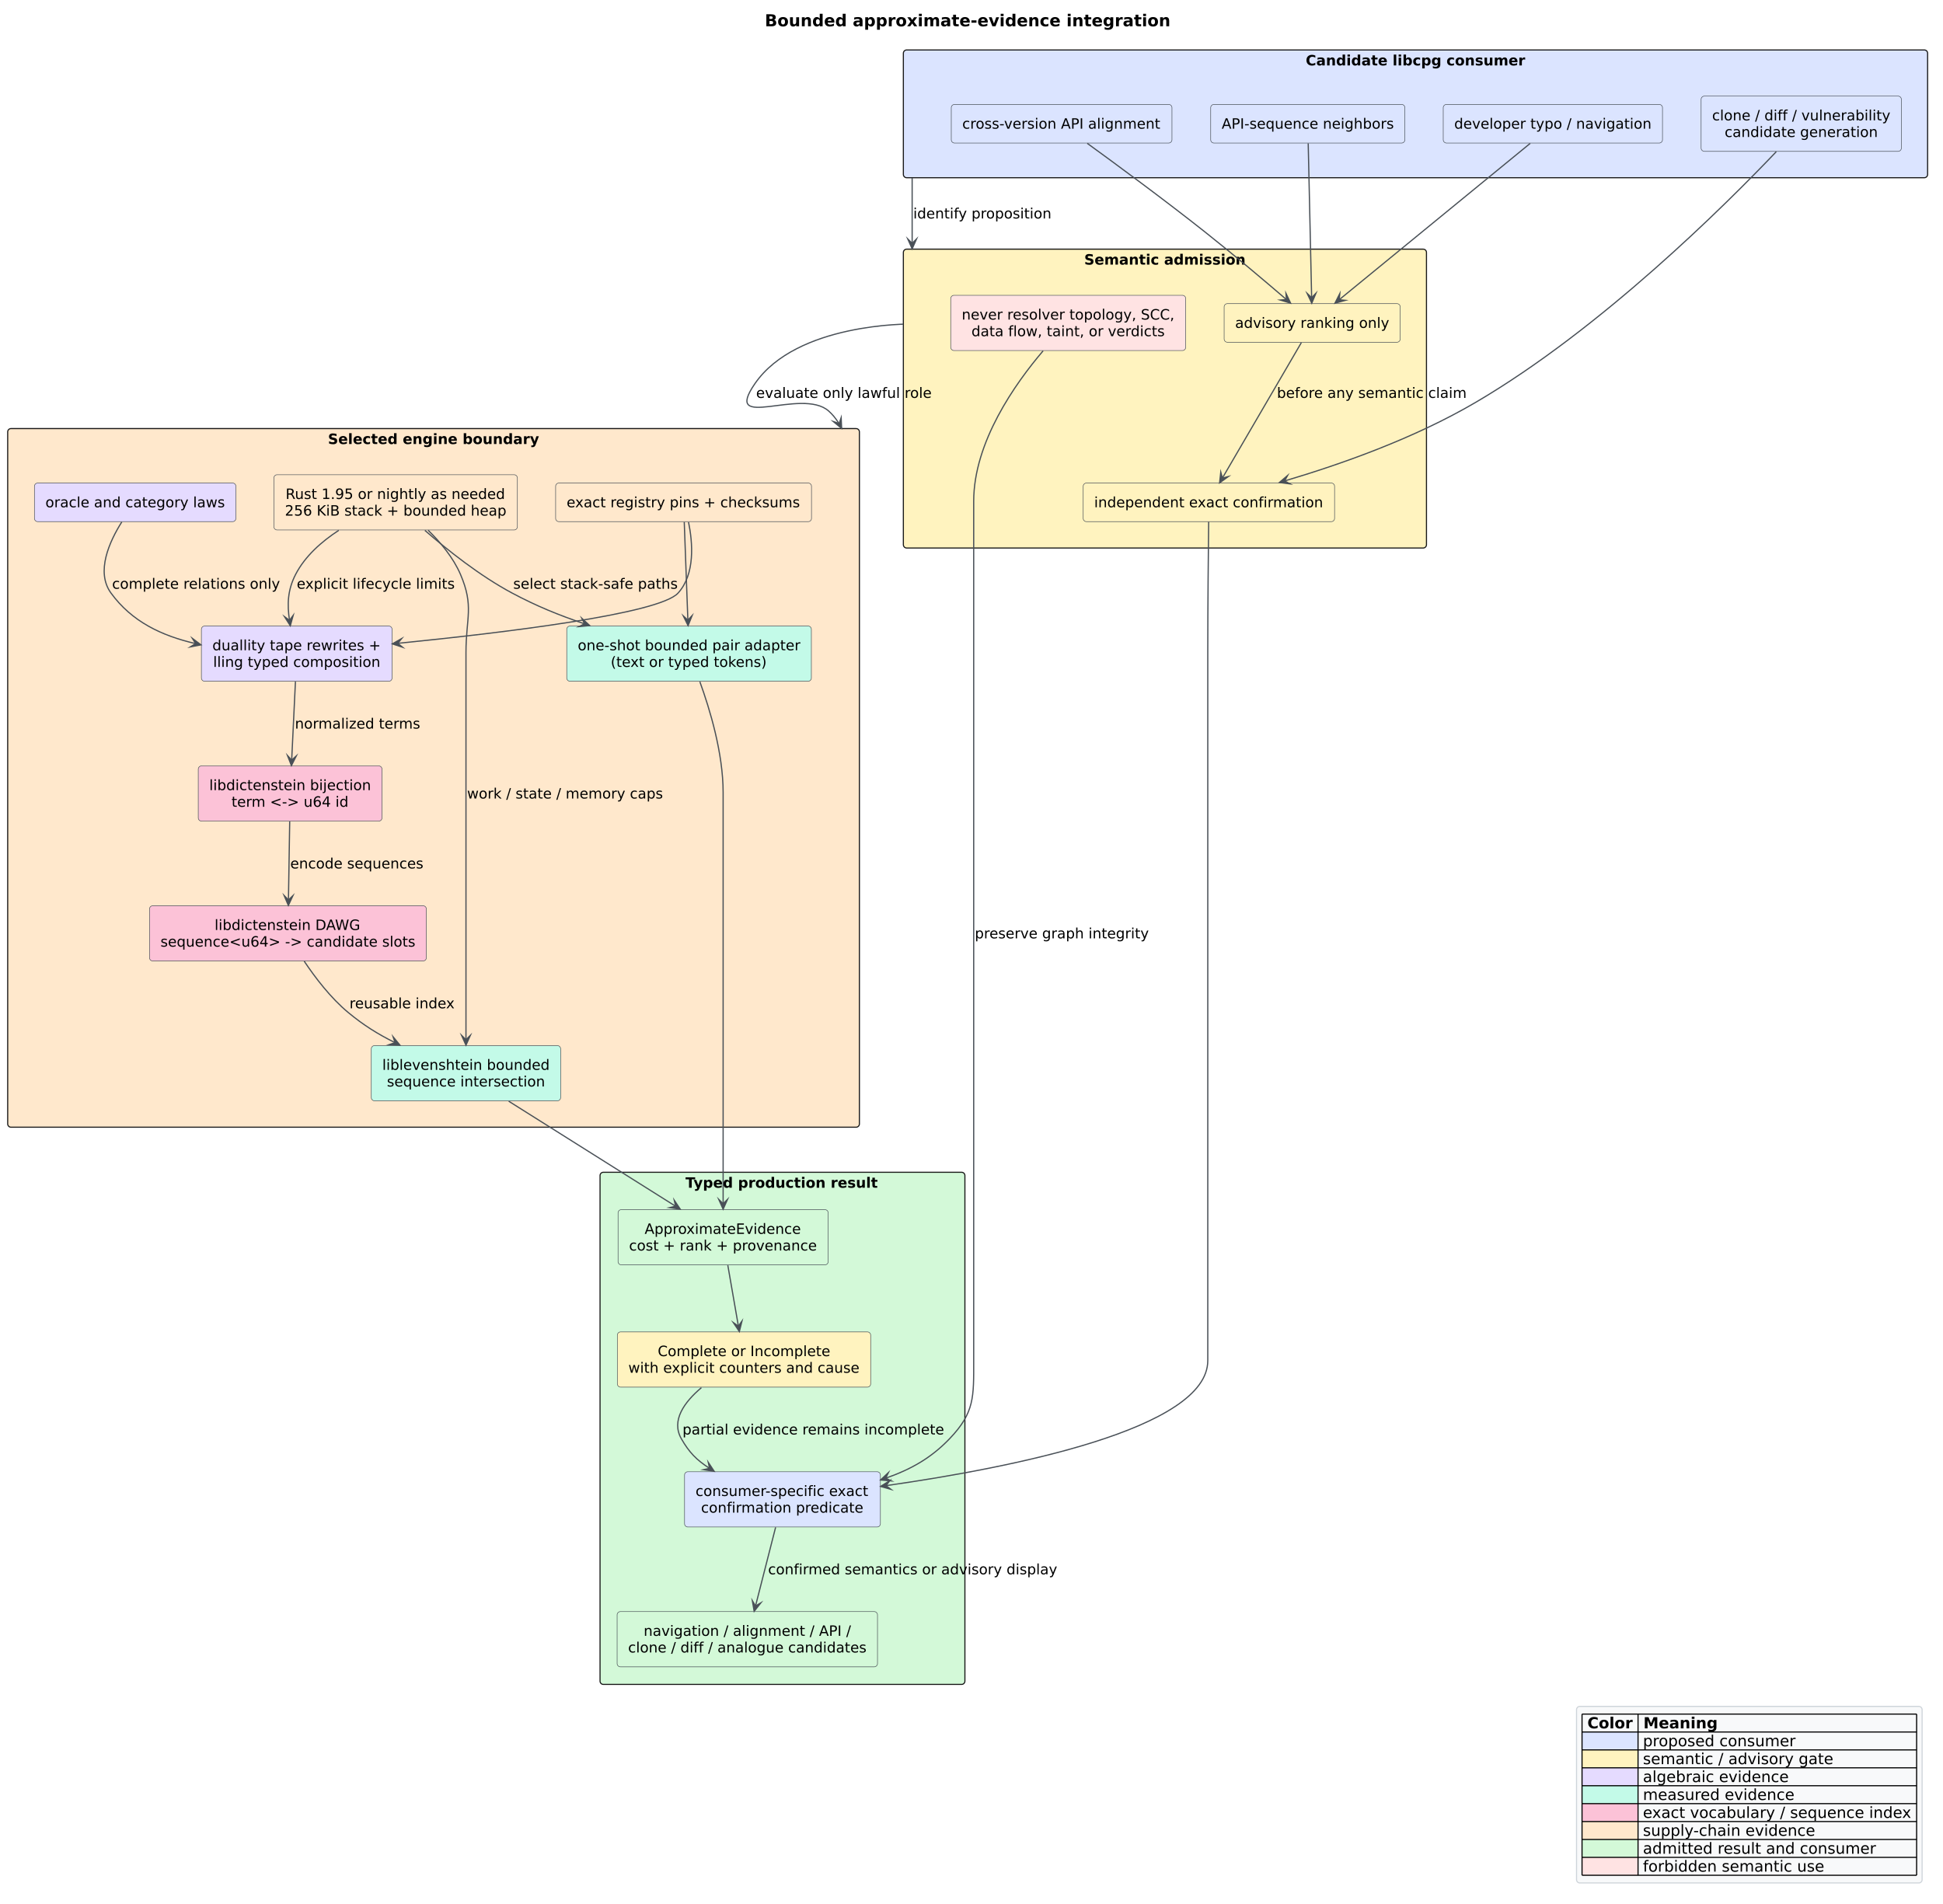
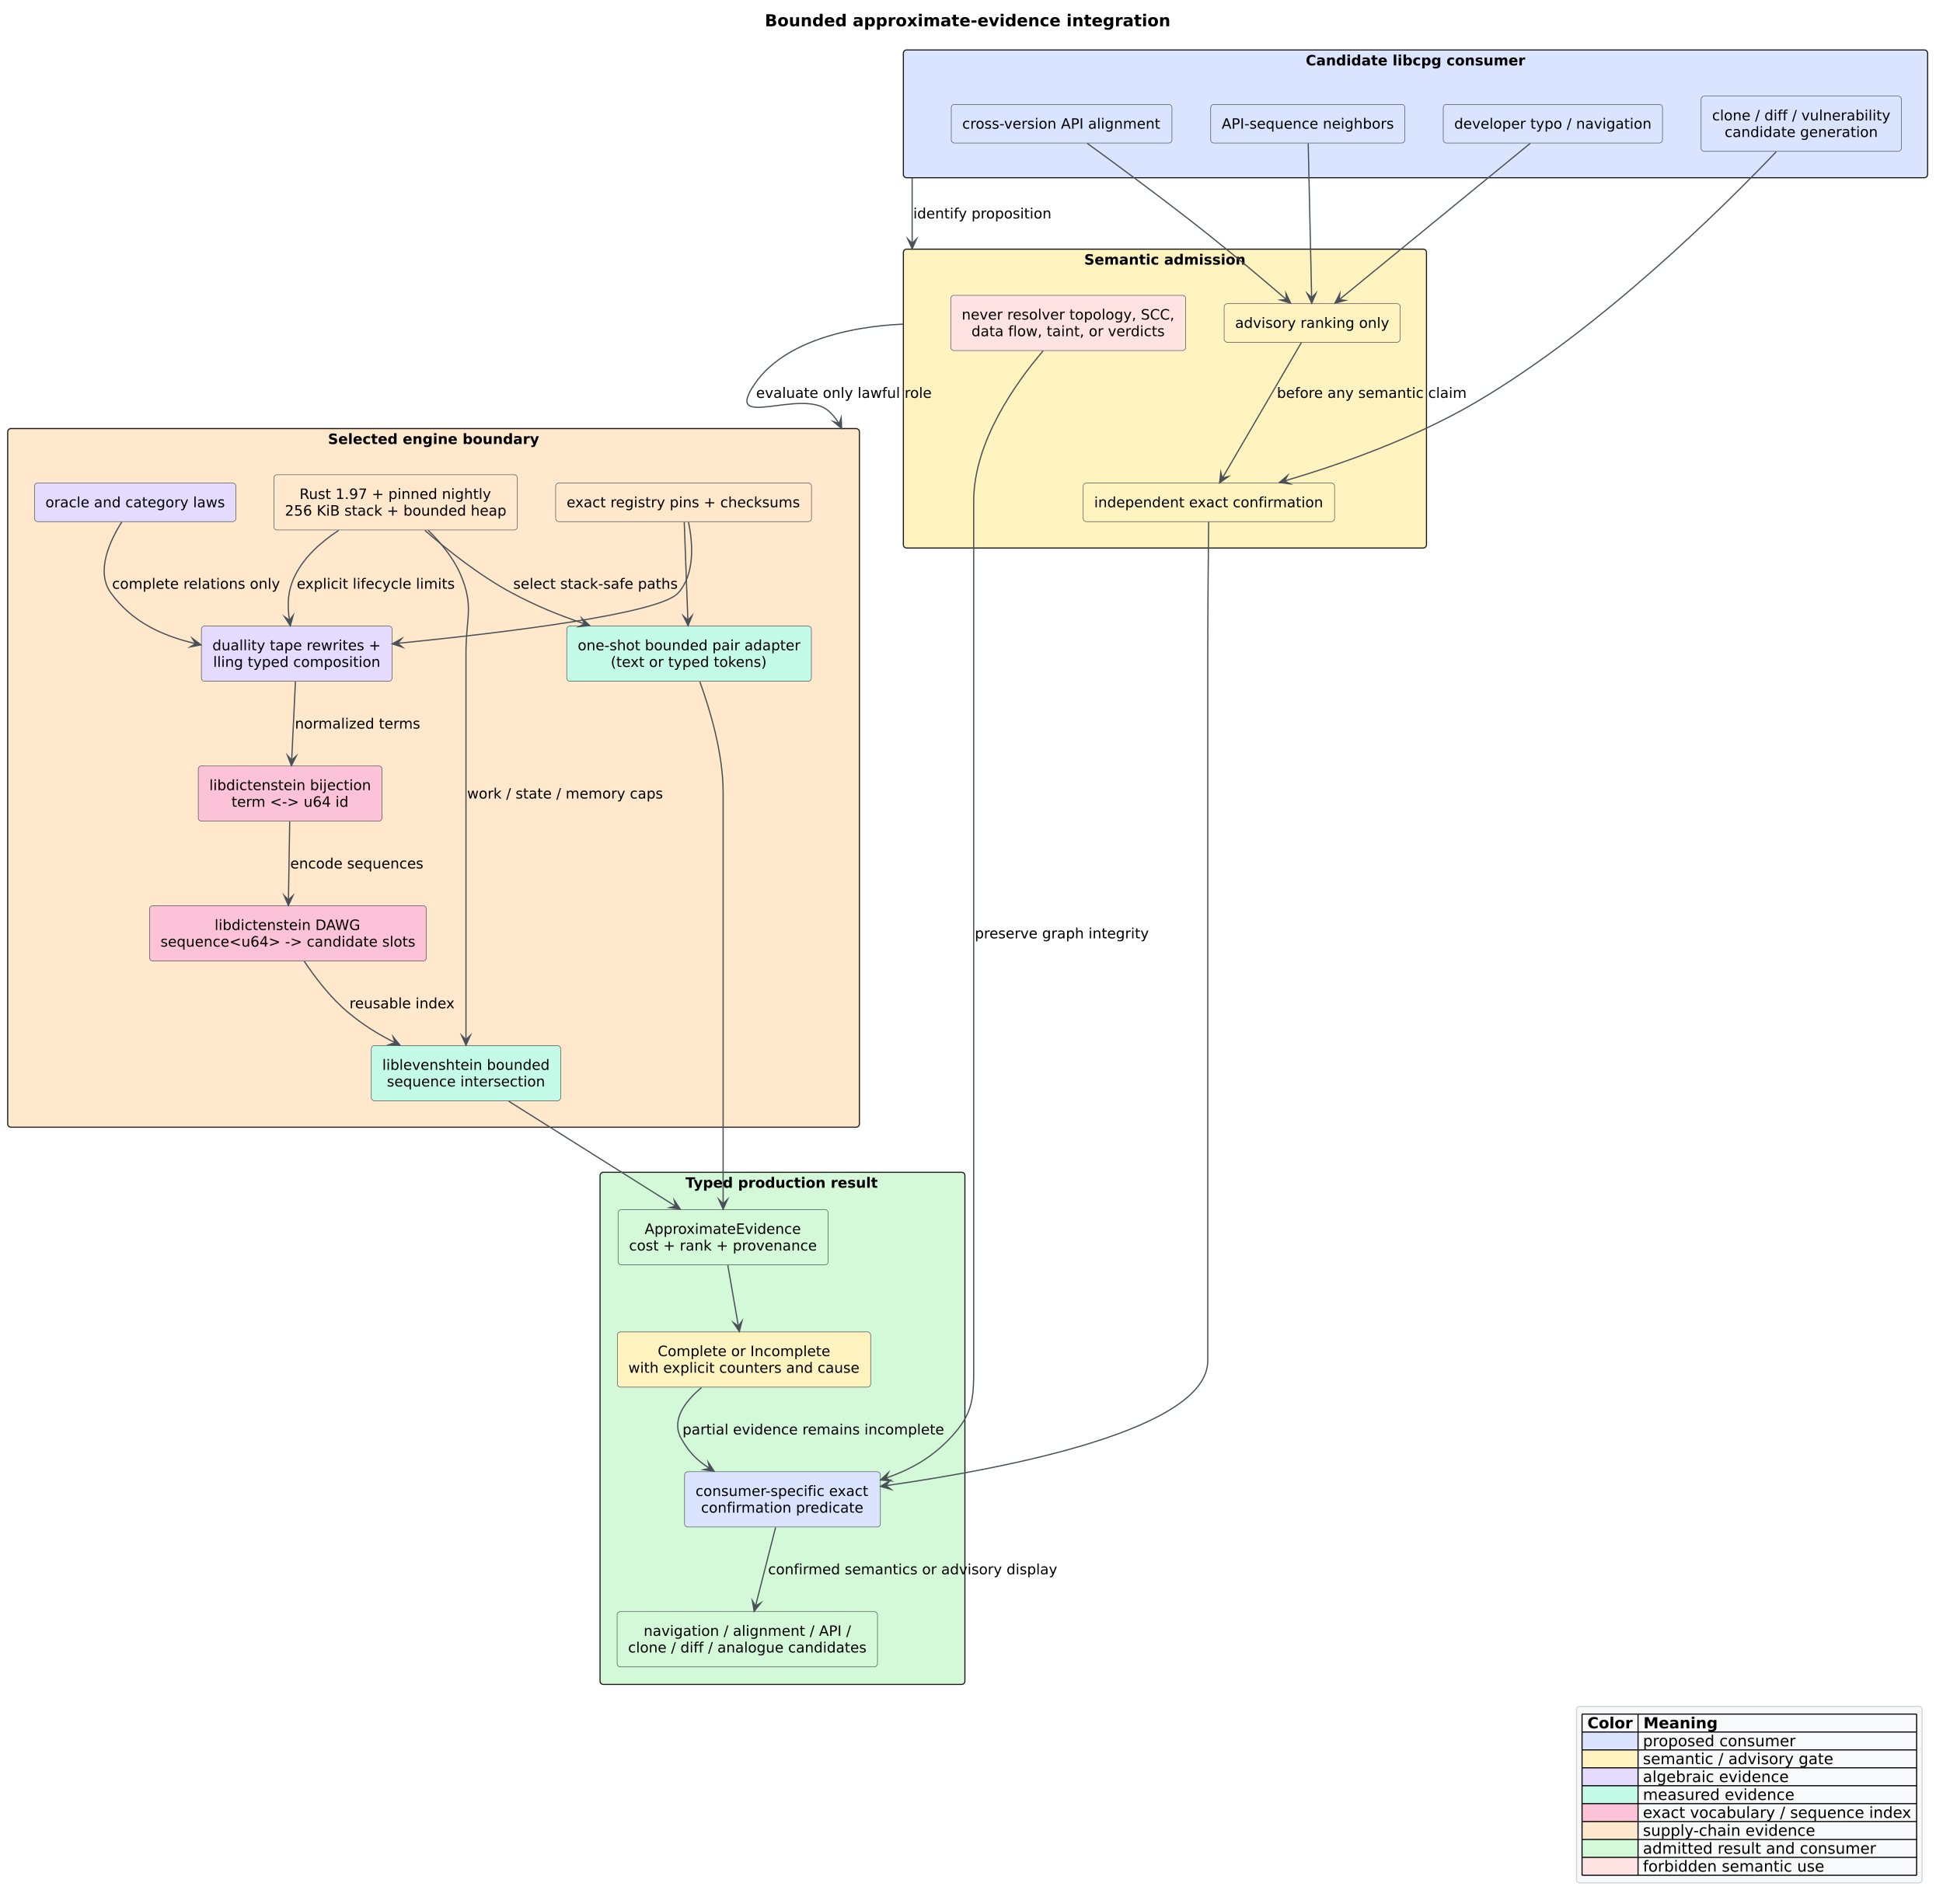
<svg xmlns="http://www.w3.org/2000/svg" contentStyleType="text/css" data-diagram-type="DESCRIPTION" height="1732px" preserveAspectRatio="none" style="width:1768px;height:1732px;background:#FFFFFF;" version="1.1" viewBox="0 0 1768 1732" width="1768px" zoomAndPan="magnify">
  <defs />
  <g>
    <g class="title" data-source-line="3">
      <text fill="#000000" font-family="'DejaVu Sans'" font-size="15" font-weight="700" lengthAdjust="spacing" textLength="369.089" x="695.955" y="23.923">Bounded approximate-evidence integration</text>
    </g>
    <g class="cluster" data-qualified-name="consumer" data-source-line="8" id="ent0001">
      <rect fill="#DBE4FF" height="116.27" rx="3" ry="3" style="stroke:#181818;stroke-width:1;" width="932" x="822" y="45.461" />
      <text fill="#000000" font-family="'DejaVu Sans'" font-size="13" font-weight="700" lengthAdjust="spacing" textLength="199.685" x="1188.158" y="59.528">Candidate libcpg consumer</text>
    </g>
    <g class="cluster" data-qualified-name="semantic" data-source-line="15" id="ent0006">
      <rect fill="#FFF3BF" height="271.96" rx="3" ry="3" style="stroke:#181818;stroke-width:1;" width="476" x="822" y="226.731" />
      <text fill="#000000" font-family="'DejaVu Sans'" font-size="13" font-weight="700" lengthAdjust="spacing" textLength="146.853" x="986.573" y="240.798">Semantic admission</text>
    </g>
    <g class="cluster" data-qualified-name="evidence" data-source-line="21" id="ent0010">
      <rect fill="#FFE8CC" height="635.76" rx="3" ry="3" style="stroke:#181818;stroke-width:1;" width="775" x="7" y="390.001" />
      <text fill="#000000" font-family="'DejaVu Sans'" font-size="13" font-weight="700" lengthAdjust="spacing" textLength="192.163" x="298.419" y="404.068">Selected engine boundary</text>
    </g>
    <g class="cluster" data-qualified-name="decision" data-source-line="32" id="ent0019">
      <rect fill="#D3F9D8" height="466.06" rx="3" ry="3" style="stroke:#181818;stroke-width:1;" width="332" x="546" y="1066.761" />
      <text fill="#000000" font-family="'DejaVu Sans'" font-size="13" font-weight="700" lengthAdjust="spacing" textLength="176.484" x="623.758" y="1080.828">Typed production result</text>
    </g>
    <g class="entity" data-qualified-name="consumer.typo" data-source-line="9" id="ent0002">
      <rect fill="#DBE4FF" height="35.133" rx="3" ry="3" style="stroke:#495057;stroke-width:0.5;" width="199.505" x="1313.25" y="95.031" />
      <text fill="#000000" font-family="'DejaVu Sans'" font-size="13" lengthAdjust="spacing" textLength="179.505" x="1323.25" y="117.098">developer typo / navigation</text>
    </g>
    <g class="entity" data-qualified-name="consumer.api" data-source-line="10" id="ent0003">
      <rect fill="#DBE4FF" height="35.133" rx="3" ry="3" style="stroke:#495057;stroke-width:0.5;" width="200.807" x="865.6" y="95.031" />
      <text fill="#000000" font-family="'DejaVu Sans'" font-size="13" lengthAdjust="spacing" textLength="180.807" x="875.6" y="117.098">cross-version API alignment</text>
    </g>
    <g class="entity" data-qualified-name="consumer.sequence" data-source-line="11" id="ent0004">
      <rect fill="#DBE4FF" height="35.133" rx="3" ry="3" style="stroke:#495057;stroke-width:0.5;" width="176.698" x="1101.65" y="95.031" />
      <text fill="#000000" font-family="'DejaVu Sans'" font-size="13" lengthAdjust="spacing" textLength="156.698" x="1111.65" y="117.098">API-sequence neighbors</text>
    </g>
    <g class="entity" data-qualified-name="consumer.structural" data-source-line="12" id="ent0005">
      <rect fill="#DBE4FF" height="50.266" rx="3" ry="3" style="stroke:#495057;stroke-width:0.5;" width="182.227" x="1547.89" y="87.461" />
      <text fill="#000000" font-family="'DejaVu Sans'" font-size="13" lengthAdjust="spacing" textLength="162.227" x="1557.89" y="109.528">clone / diff / vulnerability</text>
      <text fill="#000000" font-family="'DejaVu Sans'" font-size="13" lengthAdjust="spacing" textLength="139.363" x="1569.322" y="124.661">candidate generation</text>
    </g>
    <g class="entity" data-qualified-name="semantic.advisory" data-source-line="16" id="ent0007">
      <rect fill="#FFF3BF" height="35.133" rx="3" ry="3" style="stroke:#495057;stroke-width:0.5;" width="160.232" x="1113.88" y="276.301" />
      <text fill="#000000" font-family="'DejaVu Sans'" font-size="13" lengthAdjust="spacing" textLength="140.232" x="1123.88" y="298.368">advisory ranking only</text>
    </g>
    <g class="entity" data-qualified-name="semantic.confirm" data-source-line="17" id="ent0008">
      <rect fill="#FFF3BF" height="35.133" rx="3" ry="3" style="stroke:#495057;stroke-width:0.5;" width="228.749" x="985.63" y="439.561" />
      <text fill="#000000" font-family="'DejaVu Sans'" font-size="13" lengthAdjust="spacing" textLength="208.749" x="995.63" y="461.628">independent exact confirmation</text>
    </g>
    <g class="entity" data-qualified-name="semantic.forbidden" data-source-line="18" id="ent0009">
      <rect fill="#FFE3E3" height="50.266" rx="3" ry="3" style="stroke:#495057;stroke-width:0.5;" width="213.826" x="865.09" y="268.731" />
      <text fill="#000000" font-family="'DejaVu Sans'" font-size="13" lengthAdjust="spacing" textLength="193.826" x="875.09" y="290.798">never resolver topology, SCC,</text>
      <text fill="#000000" font-family="'DejaVu Sans'" font-size="13" lengthAdjust="spacing" textLength="176.078" x="883.964" y="305.931">data flow, taint, or verdicts</text>
    </g>
    <g class="entity" data-qualified-name="evidence.supply" data-source-line="22" id="ent0011">
      <rect fill="#FFE8CC" height="35.133" rx="3" ry="3" style="stroke:#495057;stroke-width:0.5;" width="232.824" x="505.59" y="439.561" />
      <text fill="#000000" font-family="'DejaVu Sans'" font-size="13" lengthAdjust="spacing" textLength="212.824" x="515.59" y="461.628">exact registry pins + checksums</text>
    </g>
    <g class="entity" data-qualified-name="evidence.laws" data-source-line="23" id="ent0012">
      <rect fill="#E5DBFF" height="35.133" rx="3" ry="3" style="stroke:#495057;stroke-width:0.5;" width="183.312" x="31.34" y="439.561" />
      <text fill="#000000" font-family="'DejaVu Sans'" font-size="13" lengthAdjust="spacing" textLength="163.312" x="41.34" y="461.628">oracle and category laws</text>
    </g>
    <g class="entity" data-qualified-name="evidence.direct" data-source-line="24" id="ent0013">
      <rect fill="#C3FAE8" height="50.266" rx="3" ry="3" style="stroke:#495057;stroke-width:0.5;" width="222.579" x="515.71" y="569.691" />
      <text fill="#000000" font-family="'DejaVu Sans'" font-size="13" lengthAdjust="spacing" textLength="202.579" x="525.71" y="591.758">one-shot bounded pair adapter</text>
      <text fill="#000000" font-family="'DejaVu Sans'" font-size="13" lengthAdjust="spacing" textLength="142.606" x="555.696" y="606.891">(text or typed tokens)</text>
    </g>
    <g class="entity" data-qualified-name="evidence.composed" data-source-line="25" id="ent0014">
      <rect fill="#E5DBFF" height="50.266" rx="3" ry="3" style="stroke:#495057;stroke-width:0.5;" width="173.486" x="183.26" y="569.691" />
      <text fill="#000000" font-family="'DejaVu Sans'" font-size="13" lengthAdjust="spacing" textLength="153.486" x="193.26" y="591.758">duallity tape rewrites +</text>
      <text fill="#000000" font-family="'DejaVu Sans'" font-size="13" lengthAdjust="spacing" textLength="152.141" x="193.933" y="606.891">lling typed composition</text>
    </g>
    <g class="entity" data-qualified-name="evidence.vocabulary" data-source-line="26" id="ent0015">
      <rect fill="#FCC2D7" height="50.266" rx="3" ry="3" style="stroke:#495057;stroke-width:0.5;" width="167.196" x="180.4" y="696.961" />
      <text fill="#000000" font-family="'DejaVu Sans'" font-size="13" lengthAdjust="spacing" textLength="147.196" x="190.4" y="719.028">libdictenstein bijection</text>
      <text fill="#000000" font-family="'DejaVu Sans'" font-size="13" lengthAdjust="spacing" textLength="106.622" x="210.687" y="734.161">term &lt;-&gt; u64 id</text>
    </g>
    <g class="entity" data-qualified-name="evidence.dictionary" data-source-line="27" id="ent0016">
      <rect fill="#FCC2D7" height="50.266" rx="3" ry="3" style="stroke:#495057;stroke-width:0.5;" width="251.931" x="136.03" y="824.231" />
      <text fill="#000000" font-family="'DejaVu Sans'" font-size="13" lengthAdjust="spacing" textLength="133.504" x="195.243" y="846.298">libdictenstein DAWG</text>
      <text fill="#000000" font-family="'DejaVu Sans'" font-size="13" lengthAdjust="spacing" textLength="231.931" x="146.03" y="861.431">sequence&lt;u64&gt; -&gt; candidate slots</text>
    </g>
    <g class="entity" data-qualified-name="evidence.distance" data-source-line="28" id="ent0017">
      <rect fill="#C3FAE8" height="50.266" rx="3" ry="3" style="stroke:#495057;stroke-width:0.5;" width="172.293" x="337.85" y="951.491" />
      <text fill="#000000" font-family="'DejaVu Sans'" font-size="13" lengthAdjust="spacing" textLength="152.293" x="347.85" y="973.558">liblevenshtein bounded</text>
      <text fill="#000000" font-family="'DejaVu Sans'" font-size="13" lengthAdjust="spacing" textLength="143.889" x="352.052" y="988.691">sequence intersection</text>
    </g>
    <g class="entity" data-qualified-name="evidence.resource" data-source-line="29" id="ent0018">
      <rect fill="#FFE8CC" height="50.266" rx="3" ry="3" style="stroke:#495057;stroke-width:0.5;" width="221.576" x="249.21" y="432.001" />
-       <text fill="#000000" font-family="'DejaVu Sans'" font-size="13" lengthAdjust="spacing" textLength="200.269" x="259.864" y="454.068">Rust 1.95 or nightly as needed</text>
+       <text fill="#000000" font-family="'DejaVu Sans'" font-size="13" lengthAdjust="spacing" textLength="174.846" x="272.575" y="454.068">Rust 1.97 + pinned nightly</text>
      <text fill="#000000" font-family="'DejaVu Sans'" font-size="13" lengthAdjust="spacing" textLength="201.576" x="259.21" y="469.201">256 KiB stack + bounded heap</text>
    </g>
    <g class="entity" data-qualified-name="decision.result" data-source-line="33" id="ent0020">
      <rect fill="#D3F9D8" height="50.266" rx="3" ry="3" style="stroke:#495057;stroke-width:0.5;" width="191.196" x="562.4" y="1100.761" />
      <text fill="#000000" font-family="'DejaVu Sans'" font-size="13" lengthAdjust="spacing" textLength="142.879" x="586.558" y="1122.828">ApproximateEvidence</text>
      <text fill="#000000" font-family="'DejaVu Sans'" font-size="13" lengthAdjust="spacing" textLength="171.196" x="572.4" y="1137.961">cost + rank + provenance</text>
    </g>
    <g class="entity" data-qualified-name="decision.completion" data-source-line="34" id="ent0021">
      <rect fill="#FFF3BF" height="50.266" rx="3" ry="3" style="stroke:#495057;stroke-width:0.5;" width="230.507" x="561.75" y="1212.021" />
      <text fill="#000000" font-family="'DejaVu Sans'" font-size="13" lengthAdjust="spacing" textLength="157.009" x="598.499" y="1234.088">Complete or Incomplete</text>
      <text fill="#000000" font-family="'DejaVu Sans'" font-size="13" lengthAdjust="spacing" textLength="210.507" x="571.75" y="1249.221">with explicit counters and cause</text>
    </g>
    <g class="entity" data-qualified-name="decision.exact" data-source-line="35" id="ent0022">
      <rect fill="#DBE4FF" height="50.266" rx="3" ry="3" style="stroke:#495057;stroke-width:0.5;" width="178.203" x="622.9" y="1339.291" />
      <text fill="#000000" font-family="'DejaVu Sans'" font-size="13" lengthAdjust="spacing" textLength="158.203" x="632.9" y="1361.358">consumer-specific exact</text>
      <text fill="#000000" font-family="'DejaVu Sans'" font-size="13" lengthAdjust="spacing" textLength="148.205" x="637.899" y="1376.491">confirmation predicate</text>
    </g>
    <g class="entity" data-qualified-name="decision.uses" data-source-line="36" id="ent0023">
      <rect fill="#D3F9D8" height="50.266" rx="3" ry="3" style="stroke:#495057;stroke-width:0.5;" width="236.918" x="561.54" y="1466.551" />
      <text fill="#000000" font-family="'DejaVu Sans'" font-size="13" lengthAdjust="spacing" textLength="188.678" x="585.66" y="1488.618">navigation / alignment / API /</text>
      <text fill="#000000" font-family="'DejaVu Sans'" font-size="13" lengthAdjust="spacing" textLength="216.918" x="571.54" y="1503.751">clone / diff / analogue candidates</text>
    </g>
    <g class="link" data-entity-1="ent0001" data-entity-2="ent0006" data-link-type="dependency" data-source-line="39" id="lnk24">
      <path d="M830,161.954 C830,162.564 830,163.178 830,163.794 C830,166.26 830,168.775 830,171.331 C830,181.552 830,192.409 830,203.266 C830,208.694 830,214.123 830,219.471 C830,220.808 830,222.14 830,223.466 C830,224.129 830,224.791 830,225.45 C830,225.78 830,221.11 830,221.439" fill="none" id="consumer-to-semantic" style="stroke:#495057;stroke-width:1.1;" />
      <polygon fill="#495057" points="830,226.439,834,217.439,830,221.439,826,217.439,830,226.439" style="stroke:#495057;stroke-width:1.1;stroke-linejoin:miter;stroke-miterlimit:10;" />
      <text fill="#000000" font-family="'DejaVu Sans'" font-size="13" lengthAdjust="spacing" textLength="126.255" x="831" y="198.798">identify proposition</text>
    </g>
    <g class="link" data-entity-1="ent0002" data-entity-2="ent0007" data-link-type="dependency" data-source-line="40" id="lnk25">
      <path d="M1392.4,130.461 C1350.66,164.631 1260.399,238.503 1218.579,272.743" fill="none" id="typo-to-advisory" style="stroke:#495057;stroke-width:1.1;" />
      <polygon fill="#495057" points="1214.71,275.911,1224.208,273.304,1218.579,272.743,1219.14,267.115,1214.71,275.911" style="stroke:#495057;stroke-width:1.1;stroke-linejoin:miter;stroke-miterlimit:10;" />
    </g>
    <g class="link" data-entity-1="ent0003" data-entity-2="ent0007" data-link-type="dependency" data-source-line="41" id="lnk26">
      <path d="M989.31,130.411 C1015.56,149.481 1059.33,181.701 1096,210.731 C1123.67,232.641 1150.988,255.762 1170.578,272.602" fill="none" id="api-to-advisory" style="stroke:#495057;stroke-width:1.1;" />
      <polygon fill="#495057" points="1174.37,275.861,1170.153,266.961,1170.578,272.602,1164.938,273.027,1174.37,275.861" style="stroke:#495057;stroke-width:1.1;stroke-linejoin:miter;stroke-miterlimit:10;" />
    </g>
    <g class="link" data-entity-1="ent0004" data-entity-2="ent0007" data-link-type="dependency" data-source-line="42" id="lnk27">
      <path d="M1190.38,130.461 C1191.14,164.631 1192.749,236.672 1193.509,270.912" fill="none" id="sequence-to-advisory" style="stroke:#495057;stroke-width:1.1;" />
      <polygon fill="#495057" points="1193.62,275.911,1197.419,266.824,1193.509,270.912,1189.421,267.002,1193.62,275.911" style="stroke:#495057;stroke-width:1.1;stroke-linejoin:miter;stroke-miterlimit:10;" />
    </g>
    <g class="link" data-entity-1="ent0005" data-entity-2="ent0008" data-link-type="dependency" data-source-line="43" id="lnk28">
      <path d="M1616.3,138.031 C1569.45,187.221 1456.88,299.181 1343,366.001 C1286.15,399.361 1219.574,422.629 1168.934,437.649" fill="none" id="structural-to-confirm" style="stroke:#495057;stroke-width:1.1;" />
      <polygon fill="#495057" points="1164.14,439.071,1173.906,440.347,1168.934,437.649,1171.631,432.677,1164.14,439.071" style="stroke:#495057;stroke-width:1.1;stroke-linejoin:miter;stroke-miterlimit:10;" />
    </g>
    <g class="link" data-entity-1="ent0007" data-entity-2="ent0008" data-link-type="dependency" data-source-line="44" id="lnk29">
      <path d="M1184.12,311.821 C1166.02,342.871 1130.268,404.201 1112.268,435.081" fill="none" id="advisory-to-confirm" style="stroke:#495057;stroke-width:1.1;" />
      <polygon fill="#495057" points="1109.75,439.401,1117.738,433.64,1112.268,435.081,1110.827,429.611,1109.75,439.401" style="stroke:#495057;stroke-width:1.1;stroke-linejoin:miter;stroke-miterlimit:10;" />
      <text fill="#000000" font-family="'DejaVu Sans'" font-size="13" lengthAdjust="spacing" textLength="172.917" x="1161.91" y="362.068">before any semantic claim</text>
    </g>
    <g class="link" data-entity-1="ent0006" data-entity-2="ent0010" data-link-type="dependency" data-source-line="45" id="lnk30">
      <path d="M821.834,294.998 C820.897,295.032 819.887,295.074 818.812,295.125 C816.66,295.228 814.242,295.369 811.598,295.562 C801.021,296.335 786.819,297.943 771.529,301.272 C740.947,307.931 706.01,321.476 687,349.001 C656.43,393.261 729.48,352.261 754,374.001 C757.404,377.018 760.276,380.509 762.697,384.315 C763.302,385.266 763.879,386.237 764.428,387.225 C764.703,387.719 764.971,388.218 765.233,388.72 C765.364,388.971 765.493,389.224 765.62,389.477 C765.684,389.603 763.528,385.25 763.591,385.377" fill="none" id="semantic-to-evidence" style="stroke:#495057;stroke-width:1.1;" />
      <polygon fill="#495057" points="765.81,389.857,765.4,380.017,763.591,385.377,758.231,383.567,765.81,389.857" style="stroke:#495057;stroke-width:1.1;stroke-linejoin:miter;stroke-miterlimit:10;" />
      <text fill="#000000" font-family="'DejaVu Sans'" font-size="13" lengthAdjust="spacing" textLength="160.012" x="688" y="362.068">evaluate only lawful role</text>
    </g>
    <g class="link" data-entity-1="ent0011" data-entity-2="ent0013" data-link-type="dependency" data-source-line="46" id="lnk31">
      <path d="M622.62,475.041 C623.5,498.771 624.905,537.094 625.915,564.344" fill="none" id="supply-to-direct" style="stroke:#495057;stroke-width:1.1;" />
      <polygon fill="#495057" points="626.1,569.341,629.764,560.199,625.915,564.344,621.769,560.495,626.1,569.341" style="stroke:#495057;stroke-width:1.1;stroke-linejoin:miter;stroke-miterlimit:10;" />
    </g>
    <g class="link" data-entity-1="ent0011" data-entity-2="ent0014" data-link-type="dependency" data-source-line="47" id="lnk32">
      <path d="M626.53,475.161 C630.28,493.511 632.76,522.391 617,539.691 C599.66,558.741 458.965,575.734 361.955,585.424" fill="none" id="supply-to-composed" style="stroke:#495057;stroke-width:1.1;" />
      <polygon fill="#495057" points="356.98,585.921,366.333,589.007,361.955,585.424,365.538,581.046,356.98,585.921" style="stroke:#495057;stroke-width:1.1;stroke-linejoin:miter;stroke-miterlimit:10;" />
    </g>
    <g class="link" data-entity-1="ent0012" data-entity-2="ent0014" data-link-type="dependency" data-source-line="48" id="lnk33">
      <path d="M110.82,474.961 C99.68,492.601 86.91,520.381 101,539.691 C120.07,565.831 147.06,578.499 178,585.689" fill="none" id="laws-to-composed" style="stroke:#495057;stroke-width:1.1;" />
      <polygon fill="#495057" points="182.87,586.821,175.009,580.888,178,585.689,173.198,588.68,182.87,586.821" style="stroke:#495057;stroke-width:1.1;stroke-linejoin:miter;stroke-miterlimit:10;" />
      <text fill="#000000" font-family="'DejaVu Sans'" font-size="13" lengthAdjust="spacing" textLength="153.08" x="102" y="535.758">complete relations only</text>
    </g>
    <g class="link" data-entity-1="ent0018" data-entity-2="ent0013" data-link-type="dependency" data-source-line="49" id="lnk34">
      <path d="M386.6,482.641 C407.06,500.451 436.7,524.061 466,539.691 C487.98,551.421 508.263,559.712 531.903,567.692" fill="none" id="resource-to-direct" style="stroke:#495057;stroke-width:1.1;" />
      <polygon fill="#495057" points="536.64,569.291,529.392,562.622,531.903,567.692,526.833,570.202,536.64,569.291" style="stroke:#495057;stroke-width:1.1;stroke-linejoin:miter;stroke-miterlimit:10;" />
      <text fill="#000000" font-family="'DejaVu Sans'" font-size="13" lengthAdjust="spacing" textLength="149.735" x="467" y="535.758">select stack-safe paths</text>
    </g>
    <g class="link" data-entity-1="ent0018" data-entity-2="ent0014" data-link-type="dependency" data-source-line="50" id="lnk35">
      <path d="M308.27,482.591 C292.78,492.691 277.62,506.001 269,522.691 C261.63,536.961 261.257,550.136 263.417,564.516" fill="none" id="resource-to-composed" style="stroke:#495057;stroke-width:1.1;" />
      <polygon fill="#495057" points="264.16,569.461,266.779,559.967,263.417,564.516,258.868,561.155,264.16,569.461" style="stroke:#495057;stroke-width:1.1;stroke-linejoin:miter;stroke-miterlimit:10;" />
      <text fill="#000000" font-family="'DejaVu Sans'" font-size="13" lengthAdjust="spacing" textLength="144.054" x="270" y="535.758">explicit lifecycle limits</text>
    </g>
    <g class="link" data-entity-1="ent0013" data-entity-2="ent0020" data-link-type="dependency" data-source-line="51" id="lnk36">
      <path d="M636.81,620.341 C645.89,645.281 658,685.251 658,721.091 C658,721.091 658,721.091 658,977.621 C658,1020.831 658,1066.171 658,1095.401" fill="none" id="direct-to-result" style="stroke:#495057;stroke-width:1.1;" />
      <polygon fill="#495057" points="658,1100.401,662,1091.401,658,1095.401,654,1091.401,658,1100.401" style="stroke:#495057;stroke-width:1.1;stroke-linejoin:miter;stroke-miterlimit:10;" />
    </g>
    <g class="link" data-entity-1="ent0014" data-entity-2="ent0015" data-link-type="dependency" data-source-line="52" id="lnk37">
      <path d="M268.83,620.281 C267.77,642.351 266.458,669.657 265.408,691.717" fill="none" id="composed-to-vocabulary" style="stroke:#495057;stroke-width:1.1;" />
      <polygon fill="#495057" points="265.17,696.711,269.593,687.911,265.408,691.717,261.602,687.531,265.17,696.711" style="stroke:#495057;stroke-width:1.1;stroke-linejoin:miter;stroke-miterlimit:10;" />
      <text fill="#000000" font-family="'DejaVu Sans'" font-size="13" lengthAdjust="spacing" textLength="114.474" x="268.36" y="663.028">normalized terms</text>
    </g>
    <g class="link" data-entity-1="ent0015" data-entity-2="ent0016" data-link-type="dependency" data-source-line="53" id="lnk38">
      <path d="M263.61,747.541 C263.26,769.621 262.819,796.922 262.469,818.972" fill="none" id="vocabulary-to-dictionary" style="stroke:#495057;stroke-width:1.1;" />
      <polygon fill="#495057" points="262.39,823.971,266.532,815.036,262.469,818.972,258.533,814.909,262.39,823.971" style="stroke:#495057;stroke-width:1.1;stroke-linejoin:miter;stroke-miterlimit:10;" />
      <text fill="#000000" font-family="'DejaVu Sans'" font-size="13" lengthAdjust="spacing" textLength="121.139" x="264.12" y="790.298">encode sequences</text>
    </g>
    <g class="link" data-entity-1="ent0016" data-entity-2="ent0017" data-link-type="dependency" data-source-line="54" id="lnk39">
      <path d="M276.8,874.681 C286.77,889.591 300.99,908.271 317,921.491 C330.96,933.031 343.322,940.726 359.462,948.836" fill="none" id="dictionary-to-distance" style="stroke:#495057;stroke-width:1.1;" />
      <polygon fill="#495057" points="363.93,951.081,357.684,943.466,359.462,948.836,354.092,950.614,363.93,951.081" style="stroke:#495057;stroke-width:1.1;stroke-linejoin:miter;stroke-miterlimit:10;" />
      <text fill="#000000" font-family="'DejaVu Sans'" font-size="13" lengthAdjust="spacing" textLength="96.11" x="318" y="917.558">reusable index</text>
    </g>
    <g class="link" data-entity-1="ent0018" data-entity-2="ent0017" data-link-type="dependency" data-source-line="55" id="lnk40">
      <path d="M389.56,482.501 C400.81,493.521 412.47,507.481 419,522.691 C431.5,551.821 424,562.141 424,593.831 C424,593.831 424,593.831 424,850.361 C424,885.371 424,920.891 424,946.141" fill="none" id="resource-to-distance" style="stroke:#495057;stroke-width:1.1;" />
      <polygon fill="#495057" points="424,951.141,428,942.141,424,946.141,420,942.141,424,951.141" style="stroke:#495057;stroke-width:1.1;stroke-linejoin:miter;stroke-miterlimit:10;" />
      <text fill="#000000" font-family="'DejaVu Sans'" font-size="13" lengthAdjust="spacing" textLength="178.268" x="425" y="726.658">work / state / memory caps</text>
    </g>
    <g class="link" data-entity-1="ent0017" data-entity-2="ent0020" data-link-type="dependency" data-source-line="56" id="lnk41">
      <path d="M462.9,1002.111 C506.18,1029.341 571.458,1070.428 614.768,1097.688" fill="none" id="distance-to-result" style="stroke:#495057;stroke-width:1.1;" />
      <polygon fill="#495057" points="619,1100.351,613.514,1092.171,614.768,1097.688,609.252,1098.942,619,1100.351" style="stroke:#495057;stroke-width:1.1;stroke-linejoin:miter;stroke-miterlimit:10;" />
    </g>
    <g class="link" data-entity-1="ent0020" data-entity-2="ent0021" data-link-type="dependency" data-source-line="57" id="lnk42">
      <path d="M662.26,1151.411 C665.39,1169.411 668.763,1188.815 671.893,1206.795" fill="none" id="result-to-completion" style="stroke:#495057;stroke-width:1.1;" />
      <polygon fill="#495057" points="672.75,1211.721,675.147,1202.168,671.893,1206.795,667.266,1203.54,672.75,1211.721" style="stroke:#495057;stroke-width:1.1;stroke-linejoin:miter;stroke-miterlimit:10;" />
    </g>
    <g class="link" data-entity-1="ent0021" data-entity-2="ent0022" data-link-type="dependency" data-source-line="58" id="lnk43">
      <path d="M638.23,1262.771 C622.71,1275.871 610.49,1292.671 620,1309.291 C626.99,1321.521 633.73,1328.554 645.67,1336.204" fill="none" id="completion-to-exact" style="stroke:#495057;stroke-width:1.1;" />
      <polygon fill="#495057" points="649.88,1338.901,644.46,1330.678,645.67,1336.204,640.144,1337.414,649.88,1338.901" style="stroke:#495057;stroke-width:1.1;stroke-linejoin:miter;stroke-miterlimit:10;" />
      <text fill="#000000" font-family="'DejaVu Sans'" font-size="13" lengthAdjust="spacing" textLength="238.355" x="621" y="1305.358">partial evidence remains incomplete</text>
    </g>
    <g class="link" data-entity-1="ent0008" data-entity-2="ent0022" data-link-type="dependency" data-source-line="59" id="lnk44">
      <path d="M1099.8,474.841 C1099.51,500.451 1099,550.951 1099,593.831 C1099,593.831 1099,593.831 1099,1238.161 C1099,1300.391 920.51,1335.604 806.22,1351.934" fill="none" id="confirm-to-exact" style="stroke:#495057;stroke-width:1.1;" />
      <polygon fill="#495057" points="801.27,1352.641,810.745,1355.328,806.22,1351.934,809.614,1347.408,801.27,1352.641" style="stroke:#495057;stroke-width:1.1;stroke-linejoin:miter;stroke-miterlimit:10;" />
    </g>
    <g class="link" data-entity-1="ent0022" data-entity-2="ent0023" data-link-type="dependency" data-source-line="60" id="lnk45">
      <path d="M705.75,1389.871 C700.12,1411.941 693.097,1439.406 687.467,1461.456" fill="none" id="exact-to-uses" style="stroke:#495057;stroke-width:1.1;" />
      <polygon fill="#495057" points="686.23,1466.301,692.332,1458.57,687.467,1461.456,684.581,1456.591,686.23,1466.301" style="stroke:#495057;stroke-width:1.1;stroke-linejoin:miter;stroke-miterlimit:10;" />
      <text fill="#000000" font-family="'DejaVu Sans'" font-size="13" lengthAdjust="spacing" textLength="263.332" x="698.92" y="1432.618">confirmed semantics or advisory display</text>
    </g>
    <g class="link" data-entity-1="ent0009" data-entity-2="ent0022" data-link-type="dependency" data-source-line="61" id="lnk46">
      <path d="M949.18,319.231 C923.7,349.091 886,402.351 886,456.131 C886,456.131 886,456.131 886,1238.161 C886,1271.251 886.9,1285.401 864,1309.291 C847.13,1326.881 828.9,1337.12 805.94,1345.15" fill="none" id="forbidden-to-exact" style="stroke:#495057;stroke-width:1.1;" />
      <polygon fill="#495057" points="801.22,1346.801,811.036,1347.605,805.94,1345.15,808.395,1340.054,801.22,1346.801" style="stroke:#495057;stroke-width:1.1;stroke-linejoin:miter;stroke-miterlimit:10;" />
      <text fill="#000000" font-family="'DejaVu Sans'" font-size="13" lengthAdjust="spacing" textLength="158.666" x="887" y="853.928">preserve graph integrity</text>
    </g>
    <g class="legend" data-source-line="63">
      <rect fill="#F8F9FA" height="160.672" rx="3" ry="3" style="stroke:#CED4DA;stroke-width:1;" width="314.452" x="1434.548" y="1552.821" />
      <text fill="#000000" font-family="'DejaVu Sans'" font-size="14" font-weight="700" lengthAdjust="spacing" textLength="41.214" x="1444.422" y="1572.816">Color</text>
      <text fill="#000000" font-family="'DejaVu Sans'" font-size="14" font-weight="700" lengthAdjust="spacing" textLength="67.628" x="1495.384" y="1572.816">Meaning</text>
      <rect fill="#DBE4FF" height="16.297" style="stroke:none;stroke-width:1;" width="50.962" x="1439.548" y="1576.118" />
      <text fill="#000000" font-family="'DejaVu Sans'" font-size="14" lengthAdjust="spacing" textLength="4.45" x="1439.548" y="1589.113"> </text>
      <text fill="#000000" font-family="'DejaVu Sans'" font-size="14" lengthAdjust="spacing" textLength="139.214" x="1494.96" y="1589.113">proposed consumer</text>
      <rect fill="#FFF3BF" height="16.297" style="stroke:none;stroke-width:1;" width="50.962" x="1439.548" y="1592.415" />
      <text fill="#000000" font-family="'DejaVu Sans'" font-size="14" lengthAdjust="spacing" textLength="4.45" x="1439.548" y="1605.41"> </text>
      <text fill="#000000" font-family="'DejaVu Sans'" font-size="14" lengthAdjust="spacing" textLength="173.25" x="1494.96" y="1605.41">semantic / advisory gate</text>
      <rect fill="#E5DBFF" height="16.297" style="stroke:none;stroke-width:1;" width="50.962" x="1439.548" y="1608.712" />
      <text fill="#000000" font-family="'DejaVu Sans'" font-size="14" lengthAdjust="spacing" textLength="4.45" x="1439.548" y="1621.707"> </text>
      <text fill="#000000" font-family="'DejaVu Sans'" font-size="14" lengthAdjust="spacing" textLength="132.699" x="1494.96" y="1621.707">algebraic evidence</text>
      <rect fill="#C3FAE8" height="16.297" style="stroke:none;stroke-width:1;" width="50.962" x="1439.548" y="1625.008" />
      <text fill="#000000" font-family="'DejaVu Sans'" font-size="14" lengthAdjust="spacing" textLength="4.45" x="1439.548" y="1638.004"> </text>
      <text fill="#000000" font-family="'DejaVu Sans'" font-size="14" lengthAdjust="spacing" textLength="138.175" x="1494.96" y="1638.004">measured evidence</text>
      <rect fill="#FCC2D7" height="16.297" style="stroke:none;stroke-width:1;" width="50.962" x="1439.548" y="1641.305" />
      <text fill="#000000" font-family="'DejaVu Sans'" font-size="14" lengthAdjust="spacing" textLength="4.45" x="1439.548" y="1654.3"> </text>
      <text fill="#000000" font-family="'DejaVu Sans'" font-size="14" lengthAdjust="spacing" textLength="244.59" x="1494.96" y="1654.3">exact vocabulary / sequence index</text>
      <rect fill="#FFE8CC" height="16.297" style="stroke:none;stroke-width:1;" width="50.962" x="1439.548" y="1657.602" />
      <text fill="#000000" font-family="'DejaVu Sans'" font-size="14" lengthAdjust="spacing" textLength="4.45" x="1439.548" y="1670.597"> </text>
      <text fill="#000000" font-family="'DejaVu Sans'" font-size="14" lengthAdjust="spacing" textLength="157.001" x="1494.96" y="1670.597">supply-chain evidence</text>
      <rect fill="#D3F9D8" height="16.297" style="stroke:none;stroke-width:1;" width="50.962" x="1439.548" y="1673.899" />
      <text fill="#000000" font-family="'DejaVu Sans'" font-size="14" lengthAdjust="spacing" textLength="4.45" x="1439.548" y="1686.894"> </text>
      <text fill="#000000" font-family="'DejaVu Sans'" font-size="14" lengthAdjust="spacing" textLength="212.386" x="1494.96" y="1686.894">admitted result and consumer</text>
      <rect fill="#FFE3E3" height="16.297" style="stroke:none;stroke-width:1;" width="50.962" x="1439.548" y="1690.196" />
      <text fill="#000000" font-family="'DejaVu Sans'" font-size="14" lengthAdjust="spacing" textLength="4.45" x="1439.548" y="1703.191"> </text>
      <text fill="#000000" font-family="'DejaVu Sans'" font-size="14" lengthAdjust="spacing" textLength="165.04" x="1494.96" y="1703.191">forbidden semantic use</text>
      <line style="stroke:#000000;stroke-width:1;" x1="1439.548" x2="1744" y1="1559.821" y2="1559.821" />
      <line style="stroke:#000000;stroke-width:1;" x1="1439.548" x2="1744" y1="1576.118" y2="1576.118" />
      <line style="stroke:#000000;stroke-width:1;" x1="1439.548" x2="1744" y1="1592.415" y2="1592.415" />
      <line style="stroke:#000000;stroke-width:1;" x1="1439.548" x2="1744" y1="1608.712" y2="1608.712" />
      <line style="stroke:#000000;stroke-width:1;" x1="1439.548" x2="1744" y1="1625.008" y2="1625.008" />
      <line style="stroke:#000000;stroke-width:1;" x1="1439.548" x2="1744" y1="1641.305" y2="1641.305" />
      <line style="stroke:#000000;stroke-width:1;" x1="1439.548" x2="1744" y1="1657.602" y2="1657.602" />
      <line style="stroke:#000000;stroke-width:1;" x1="1439.548" x2="1744" y1="1673.899" y2="1673.899" />
      <line style="stroke:#000000;stroke-width:1;" x1="1439.548" x2="1744" y1="1690.196" y2="1690.196" />
      <line style="stroke:#000000;stroke-width:1;" x1="1439.548" x2="1744" y1="1706.493" y2="1706.493" />
      <line style="stroke:#000000;stroke-width:1;" x1="1439.548" x2="1439.548" y1="1559.821" y2="1706.493" />
      <line style="stroke:#000000;stroke-width:1;" x1="1490.51" x2="1490.51" y1="1559.821" y2="1706.493" />
      <line style="stroke:#000000;stroke-width:1;" x1="1744" x2="1744" y1="1559.821" y2="1706.493" />
    </g>
  </g>
</svg>
